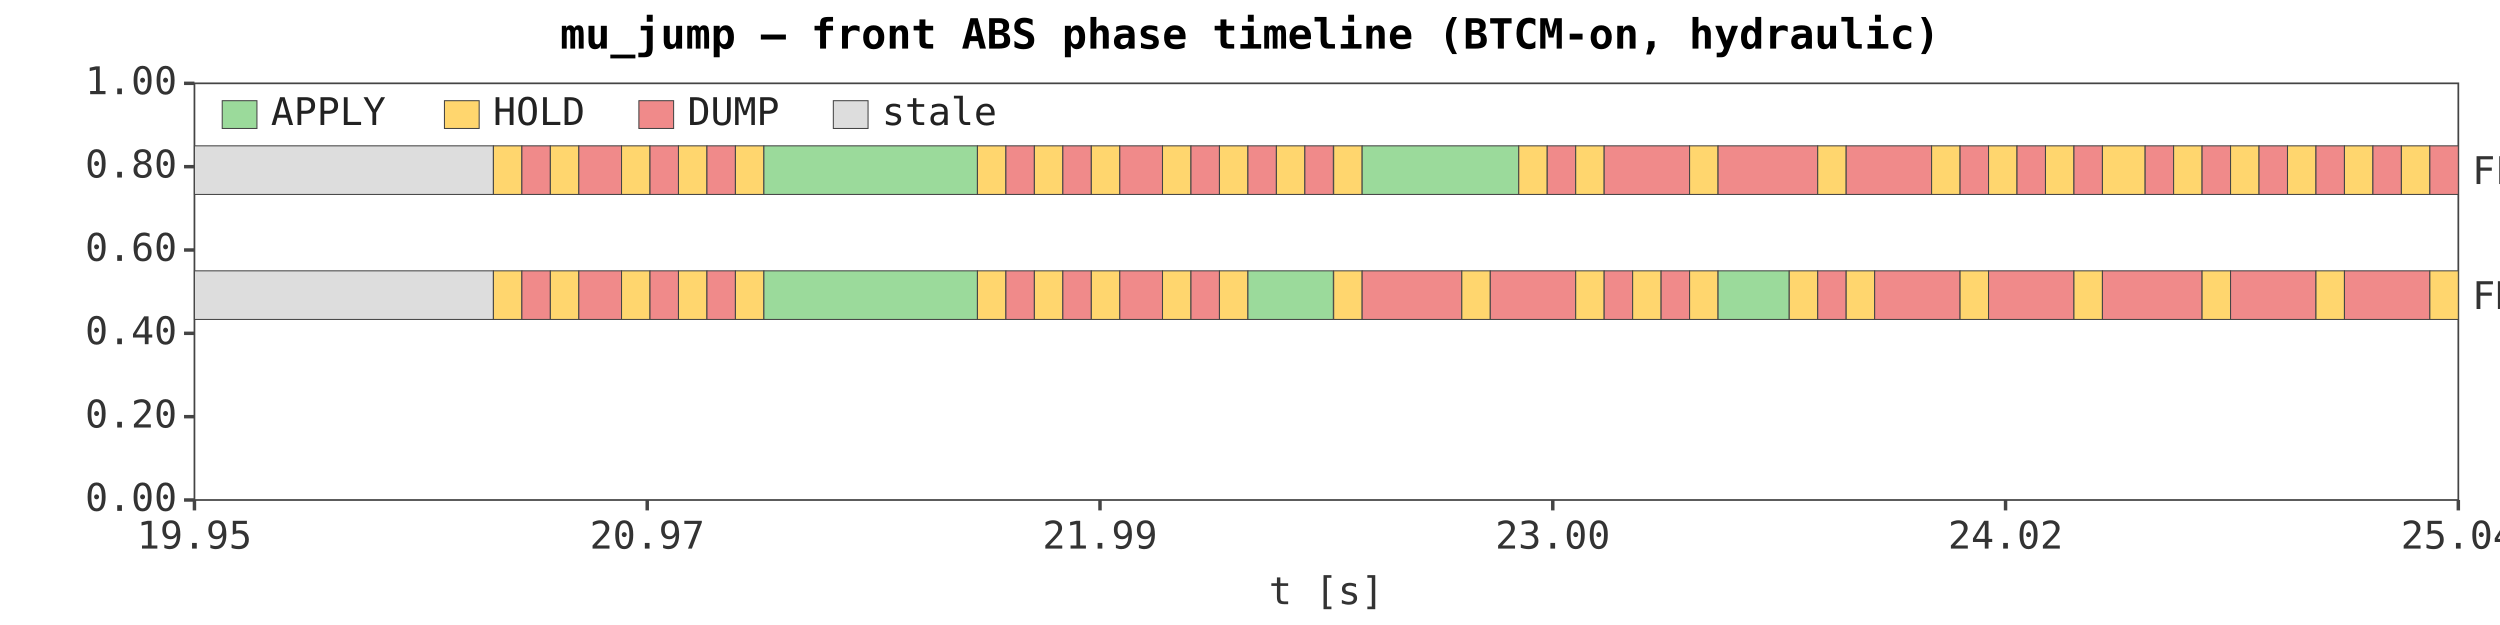
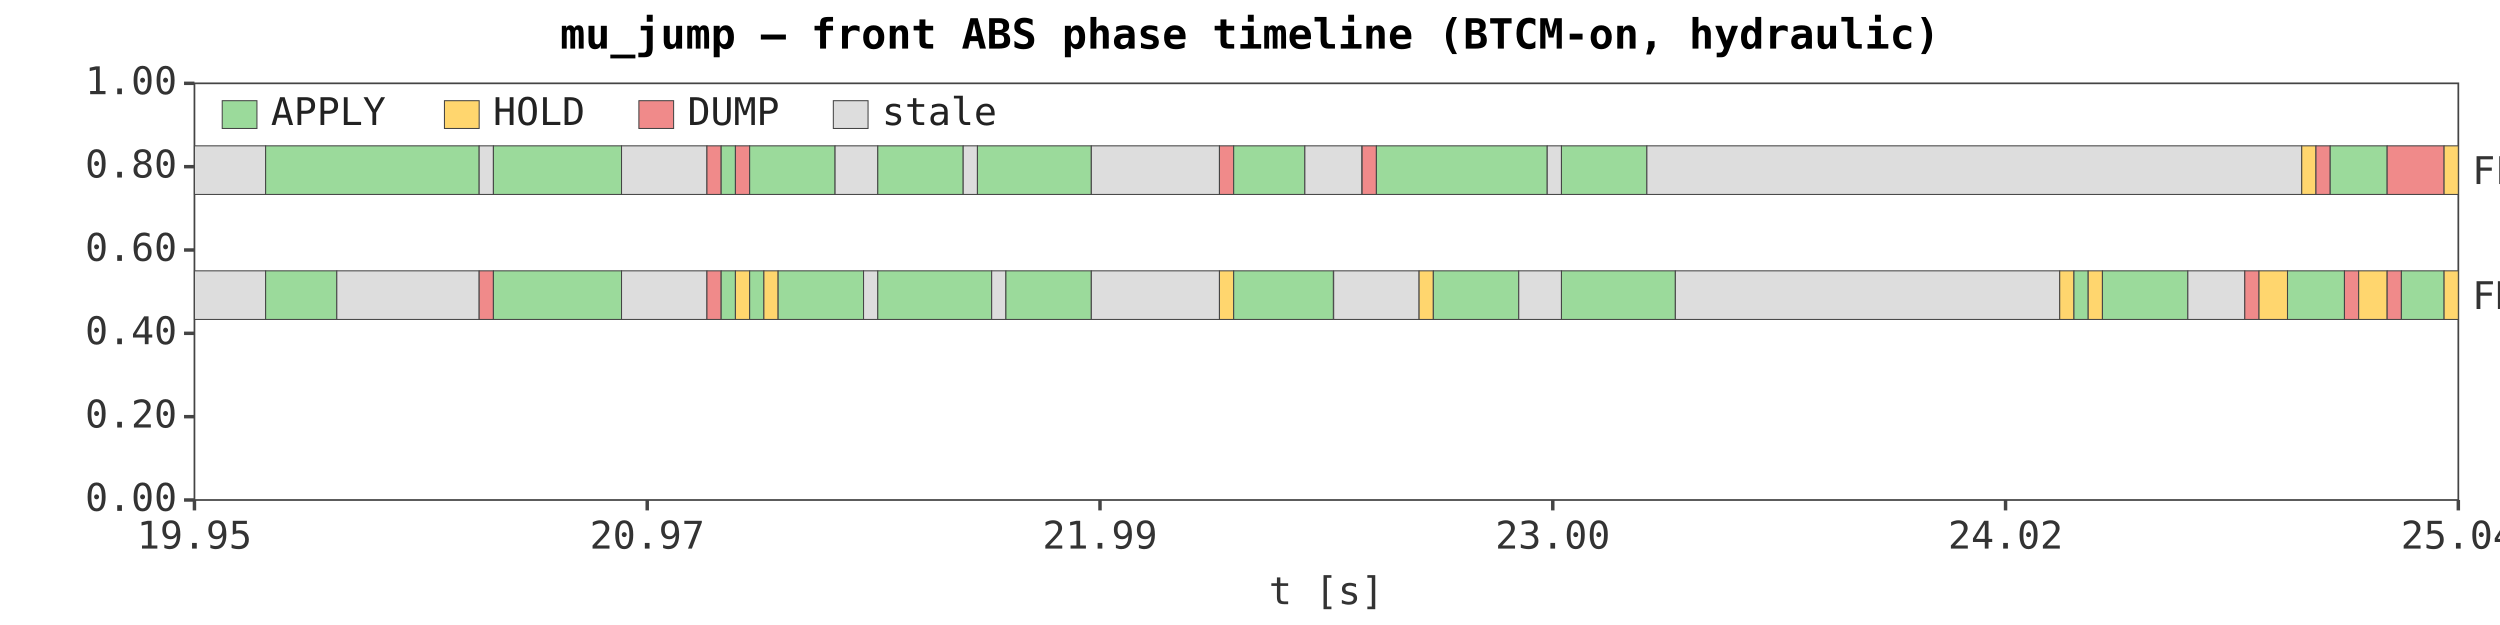
<svg xmlns="http://www.w3.org/2000/svg" viewBox="0 0 720 180" width="720" height="180" font-family="ui-monospace,Consolas,Menlo,monospace" font-size="11">
  <rect width="100%" height="100%" fill="#ffffff" />
  <text x="360.0" y="14" text-anchor="middle" font-size="12" font-weight="bold">mu_jump — front ABS phase timeline (BTCM-on, hydraulic)</text>
  <rect x="56" y="24" width="652" height="120" fill="none" stroke="#444" stroke-width="0.5" />
  <line x1="56.0" y1="144" x2="56.0" y2="147" stroke="#444" />
  <text x="56.0" y="158" text-anchor="middle" fill="#333">19.95</text>
  <line x1="186.4" y1="144" x2="186.4" y2="147" stroke="#444" />
  <text x="186.4" y="158" text-anchor="middle" fill="#333">20.97</text>
  <line x1="316.8" y1="144" x2="316.8" y2="147" stroke="#444" />
  <text x="316.8" y="158" text-anchor="middle" fill="#333">21.99</text>
  <line x1="447.2" y1="144" x2="447.2" y2="147" stroke="#444" />
  <text x="447.2" y="158" text-anchor="middle" fill="#333">23.00</text>
  <line x1="577.6" y1="144" x2="577.6" y2="147" stroke="#444" />
  <text x="577.6" y="158" text-anchor="middle" fill="#333">24.02</text>
  <line x1="708.0" y1="144" x2="708.0" y2="147" stroke="#444" />
  <text x="708.0" y="158" text-anchor="middle" fill="#333">25.04</text>
  <line x1="53" y1="144.0" x2="56" y2="144.0" stroke="#444" />
  <text x="51" y="144.0" text-anchor="end" dominant-baseline="middle" fill="#333">0.00</text>
  <line x1="53" y1="120.0" x2="56" y2="120.0" stroke="#444" />
  <text x="51" y="120.0" text-anchor="end" dominant-baseline="middle" fill="#333">0.20</text>
  <line x1="53" y1="96.0" x2="56" y2="96.0" stroke="#444" />
  <text x="51" y="96.0" text-anchor="end" dominant-baseline="middle" fill="#333">0.40</text>
  <line x1="53" y1="72.0" x2="56" y2="72.0" stroke="#444" />
  <text x="51" y="72.0" text-anchor="end" dominant-baseline="middle" fill="#333">0.60</text>
  <line x1="53" y1="48.0" x2="56" y2="48.0" stroke="#444" />
  <text x="51" y="48.0" text-anchor="end" dominant-baseline="middle" fill="#333">0.80</text>
  <line x1="53" y1="24.0" x2="56" y2="24.0" stroke="#444" />
  <text x="51" y="24.0" text-anchor="end" dominant-baseline="middle" fill="#333">1.00</text>
  <text x="382.0" y="174" text-anchor="middle" fill="#333">t [s]</text>
-   <rect x="56.0" y="42.0" width="86.1" height="14" fill="#dddddd" stroke="#444" stroke-width="0.3" />
-   <rect x="142.1" y="42.0" width="8.2" height="14" fill="#ffd66e" stroke="#444" stroke-width="0.3" />
-   <rect x="150.3" y="42.0" width="8.2" height="14" fill="#f08a8a" stroke="#444" stroke-width="0.3" />
-   <rect x="158.5" y="42.0" width="8.2" height="14" fill="#ffd66e" stroke="#444" stroke-width="0.3" />
-   <rect x="166.7" y="42.0" width="12.3" height="14" fill="#f08a8a" stroke="#444" stroke-width="0.3" />
-   <rect x="179.0" y="42.0" width="8.2" height="14" fill="#ffd66e" stroke="#444" stroke-width="0.3" />
-   <rect x="187.2" y="42.0" width="8.2" height="14" fill="#f08a8a" stroke="#444" stroke-width="0.3" />
-   <rect x="195.4" y="42.0" width="8.2" height="14" fill="#ffd66e" stroke="#444" stroke-width="0.3" />
-   <rect x="203.6" y="42.0" width="8.2" height="14" fill="#f08a8a" stroke="#444" stroke-width="0.3" />
-   <rect x="211.8" y="42.0" width="8.2" height="14" fill="#ffd66e" stroke="#444" stroke-width="0.3" />
-   <rect x="220.0" y="42.0" width="61.5" height="14" fill="#9bda9b" stroke="#444" stroke-width="0.3" />
-   <rect x="281.5" y="42.0" width="8.2" height="14" fill="#ffd66e" stroke="#444" stroke-width="0.3" />
-   <rect x="289.7" y="42.0" width="8.2" height="14" fill="#f08a8a" stroke="#444" stroke-width="0.3" />
-   <rect x="297.9" y="42.0" width="8.2" height="14" fill="#ffd66e" stroke="#444" stroke-width="0.3" />
-   <rect x="306.1" y="42.0" width="8.2" height="14" fill="#f08a8a" stroke="#444" stroke-width="0.3" />
-   <rect x="314.3" y="42.0" width="8.2" height="14" fill="#ffd66e" stroke="#444" stroke-width="0.3" />
-   <rect x="322.5" y="42.0" width="12.3" height="14" fill="#f08a8a" stroke="#444" stroke-width="0.3" />
-   <rect x="334.8" y="42.0" width="8.2" height="14" fill="#ffd66e" stroke="#444" stroke-width="0.3" />
-   <rect x="343.0" y="42.0" width="8.2" height="14" fill="#f08a8a" stroke="#444" stroke-width="0.3" />
-   <rect x="351.2" y="42.0" width="8.2" height="14" fill="#ffd66e" stroke="#444" stroke-width="0.3" />
-   <rect x="359.4" y="42.0" width="8.2" height="14" fill="#f08a8a" stroke="#444" stroke-width="0.3" />
-   <rect x="367.6" y="42.0" width="8.2" height="14" fill="#ffd66e" stroke="#444" stroke-width="0.3" />
-   <rect x="375.8" y="42.0" width="8.2" height="14" fill="#f08a8a" stroke="#444" stroke-width="0.3" />
-   <rect x="384.1" y="42.0" width="8.2" height="14" fill="#ffd66e" stroke="#444" stroke-width="0.3" />
-   <rect x="392.3" y="42.0" width="45.1" height="14" fill="#9bda9b" stroke="#444" stroke-width="0.3" />
-   <rect x="437.4" y="42.0" width="8.2" height="14" fill="#ffd66e" stroke="#444" stroke-width="0.3" />
-   <rect x="445.6" y="42.0" width="8.2" height="14" fill="#f08a8a" stroke="#444" stroke-width="0.3" />
-   <rect x="453.8" y="42.0" width="8.2" height="14" fill="#ffd66e" stroke="#444" stroke-width="0.3" />
-   <rect x="462.0" y="42.0" width="24.6" height="14" fill="#f08a8a" stroke="#444" stroke-width="0.3" />
-   <rect x="486.6" y="42.0" width="8.2" height="14" fill="#ffd66e" stroke="#444" stroke-width="0.3" />
-   <rect x="494.8" y="42.0" width="28.7" height="14" fill="#f08a8a" stroke="#444" stroke-width="0.3" />
-   <rect x="523.5" y="42.0" width="8.2" height="14" fill="#ffd66e" stroke="#444" stroke-width="0.3" />
-   <rect x="531.7" y="42.0" width="24.6" height="14" fill="#f08a8a" stroke="#444" stroke-width="0.3" />
-   <rect x="556.3" y="42.0" width="8.2" height="14" fill="#ffd66e" stroke="#444" stroke-width="0.3" />
-   <rect x="564.5" y="42.0" width="8.2" height="14" fill="#f08a8a" stroke="#444" stroke-width="0.3" />
-   <rect x="572.7" y="42.0" width="8.2" height="14" fill="#ffd66e" stroke="#444" stroke-width="0.3" />
-   <rect x="580.9" y="42.0" width="8.2" height="14" fill="#f08a8a" stroke="#444" stroke-width="0.3" />
-   <rect x="589.1" y="42.0" width="8.2" height="14" fill="#ffd66e" stroke="#444" stroke-width="0.3" />
-   <rect x="597.3" y="42.0" width="8.2" height="14" fill="#f08a8a" stroke="#444" stroke-width="0.3" />
-   <rect x="605.5" y="42.0" width="12.3" height="14" fill="#ffd66e" stroke="#444" stroke-width="0.3" />
-   <rect x="617.8" y="42.0" width="8.2" height="14" fill="#f08a8a" stroke="#444" stroke-width="0.3" />
-   <rect x="626.0" y="42.0" width="8.2" height="14" fill="#ffd66e" stroke="#444" stroke-width="0.3" />
-   <rect x="634.2" y="42.0" width="8.2" height="14" fill="#f08a8a" stroke="#444" stroke-width="0.3" />
-   <rect x="642.4" y="42.0" width="8.2" height="14" fill="#ffd66e" stroke="#444" stroke-width="0.3" />
-   <rect x="650.6" y="42.0" width="8.2" height="14" fill="#f08a8a" stroke="#444" stroke-width="0.3" />
-   <rect x="658.8" y="42.0" width="8.2" height="14" fill="#ffd66e" stroke="#444" stroke-width="0.3" />
-   <rect x="667.0" y="42.0" width="8.2" height="14" fill="#f08a8a" stroke="#444" stroke-width="0.3" />
-   <rect x="675.2" y="42.0" width="8.2" height="14" fill="#ffd66e" stroke="#444" stroke-width="0.3" />
-   <rect x="683.4" y="42.0" width="8.2" height="14" fill="#f08a8a" stroke="#444" stroke-width="0.3" />
-   <rect x="691.6" y="42.0" width="8.2" height="14" fill="#ffd66e" stroke="#444" stroke-width="0.3" />
-   <rect x="699.8" y="42.0" width="8.2" height="14" fill="#f08a8a" stroke="#444" stroke-width="0.3" />
+   <rect x="56.0" y="42.0" width="20.5" height="14" fill="#dddddd" stroke="#444" stroke-width="0.3" />
+   <rect x="76.5" y="42.0" width="61.5" height="14" fill="#9bda9b" stroke="#444" stroke-width="0.3" />
+   <rect x="138.0" y="42.0" width="4.1" height="14" fill="#dddddd" stroke="#444" stroke-width="0.3" />
+   <rect x="142.1" y="42.0" width="36.9" height="14" fill="#9bda9b" stroke="#444" stroke-width="0.3" />
+   <rect x="179.0" y="42.0" width="24.6" height="14" fill="#dddddd" stroke="#444" stroke-width="0.3" />
+   <rect x="203.6" y="42.0" width="4.1" height="14" fill="#f08a8a" stroke="#444" stroke-width="0.3" />
+   <rect x="207.7" y="42.0" width="4.1" height="14" fill="#9bda9b" stroke="#444" stroke-width="0.3" />
+   <rect x="211.8" y="42.0" width="4.1" height="14" fill="#f08a8a" stroke="#444" stroke-width="0.3" />
+   <rect x="215.9" y="42.0" width="24.6" height="14" fill="#9bda9b" stroke="#444" stroke-width="0.3" />
+   <rect x="240.5" y="42.0" width="12.3" height="14" fill="#dddddd" stroke="#444" stroke-width="0.3" />
+   <rect x="252.8" y="42.0" width="24.6" height="14" fill="#9bda9b" stroke="#444" stroke-width="0.3" />
+   <rect x="277.4" y="42.0" width="4.1" height="14" fill="#dddddd" stroke="#444" stroke-width="0.3" />
+   <rect x="281.5" y="42.0" width="32.8" height="14" fill="#9bda9b" stroke="#444" stroke-width="0.3" />
+   <rect x="314.3" y="42.0" width="36.9" height="14" fill="#dddddd" stroke="#444" stroke-width="0.3" />
+   <rect x="351.2" y="42.0" width="4.1" height="14" fill="#f08a8a" stroke="#444" stroke-width="0.3" />
+   <rect x="355.3" y="42.0" width="20.5" height="14" fill="#9bda9b" stroke="#444" stroke-width="0.3" />
+   <rect x="375.8" y="42.0" width="16.4" height="14" fill="#dddddd" stroke="#444" stroke-width="0.3" />
+   <rect x="392.3" y="42.0" width="4.1" height="14" fill="#f08a8a" stroke="#444" stroke-width="0.3" />
+   <rect x="396.4" y="42.0" width="49.2" height="14" fill="#9bda9b" stroke="#444" stroke-width="0.3" />
+   <rect x="445.6" y="42.0" width="4.1" height="14" fill="#dddddd" stroke="#444" stroke-width="0.3" />
+   <rect x="449.7" y="42.0" width="24.6" height="14" fill="#9bda9b" stroke="#444" stroke-width="0.3" />
+   <rect x="474.3" y="42.0" width="188.6" height="14" fill="#dddddd" stroke="#444" stroke-width="0.3" />
+   <rect x="662.9" y="42.0" width="4.1" height="14" fill="#ffd66e" stroke="#444" stroke-width="0.3" />
+   <rect x="667.0" y="42.0" width="4.1" height="14" fill="#f08a8a" stroke="#444" stroke-width="0.3" />
+   <rect x="671.1" y="42.0" width="16.4" height="14" fill="#9bda9b" stroke="#444" stroke-width="0.3" />
+   <rect x="687.5" y="42.0" width="16.4" height="14" fill="#f08a8a" stroke="#444" stroke-width="0.3" />
+   <rect x="703.9" y="42.0" width="4.1" height="14" fill="#ffd66e" stroke="#444" stroke-width="0.3" />
  <text x="712" y="53.0" fill="#333">FL</text>
-   <rect x="56.0" y="78.0" width="86.1" height="14" fill="#dddddd" stroke="#444" stroke-width="0.3" />
-   <rect x="142.1" y="78.0" width="8.2" height="14" fill="#ffd66e" stroke="#444" stroke-width="0.3" />
-   <rect x="150.3" y="78.0" width="8.2" height="14" fill="#f08a8a" stroke="#444" stroke-width="0.3" />
-   <rect x="158.5" y="78.0" width="8.2" height="14" fill="#ffd66e" stroke="#444" stroke-width="0.3" />
-   <rect x="166.7" y="78.0" width="12.3" height="14" fill="#f08a8a" stroke="#444" stroke-width="0.3" />
-   <rect x="179.0" y="78.0" width="8.2" height="14" fill="#ffd66e" stroke="#444" stroke-width="0.3" />
-   <rect x="187.2" y="78.0" width="8.2" height="14" fill="#f08a8a" stroke="#444" stroke-width="0.3" />
-   <rect x="195.4" y="78.0" width="8.2" height="14" fill="#ffd66e" stroke="#444" stroke-width="0.3" />
-   <rect x="203.6" y="78.0" width="8.2" height="14" fill="#f08a8a" stroke="#444" stroke-width="0.3" />
-   <rect x="211.8" y="78.0" width="8.2" height="14" fill="#ffd66e" stroke="#444" stroke-width="0.3" />
-   <rect x="220.0" y="78.0" width="61.5" height="14" fill="#9bda9b" stroke="#444" stroke-width="0.3" />
-   <rect x="281.5" y="78.0" width="8.2" height="14" fill="#ffd66e" stroke="#444" stroke-width="0.3" />
-   <rect x="289.7" y="78.0" width="8.2" height="14" fill="#f08a8a" stroke="#444" stroke-width="0.3" />
-   <rect x="297.9" y="78.0" width="8.2" height="14" fill="#ffd66e" stroke="#444" stroke-width="0.3" />
-   <rect x="306.1" y="78.0" width="8.2" height="14" fill="#f08a8a" stroke="#444" stroke-width="0.3" />
-   <rect x="314.3" y="78.0" width="8.2" height="14" fill="#ffd66e" stroke="#444" stroke-width="0.3" />
-   <rect x="322.5" y="78.0" width="12.3" height="14" fill="#f08a8a" stroke="#444" stroke-width="0.3" />
-   <rect x="334.8" y="78.0" width="8.2" height="14" fill="#ffd66e" stroke="#444" stroke-width="0.3" />
-   <rect x="343.0" y="78.0" width="8.2" height="14" fill="#f08a8a" stroke="#444" stroke-width="0.3" />
-   <rect x="351.2" y="78.0" width="8.2" height="14" fill="#ffd66e" stroke="#444" stroke-width="0.3" />
-   <rect x="359.4" y="78.0" width="24.6" height="14" fill="#9bda9b" stroke="#444" stroke-width="0.3" />
-   <rect x="384.1" y="78.0" width="8.2" height="14" fill="#ffd66e" stroke="#444" stroke-width="0.3" />
-   <rect x="392.3" y="78.0" width="28.7" height="14" fill="#f08a8a" stroke="#444" stroke-width="0.3" />
-   <rect x="421.0" y="78.0" width="8.2" height="14" fill="#ffd66e" stroke="#444" stroke-width="0.3" />
-   <rect x="429.2" y="78.0" width="24.6" height="14" fill="#f08a8a" stroke="#444" stroke-width="0.3" />
-   <rect x="453.8" y="78.0" width="8.2" height="14" fill="#ffd66e" stroke="#444" stroke-width="0.3" />
-   <rect x="462.0" y="78.0" width="8.2" height="14" fill="#f08a8a" stroke="#444" stroke-width="0.3" />
-   <rect x="470.2" y="78.0" width="8.2" height="14" fill="#ffd66e" stroke="#444" stroke-width="0.3" />
-   <rect x="478.4" y="78.0" width="8.2" height="14" fill="#f08a8a" stroke="#444" stroke-width="0.3" />
-   <rect x="486.6" y="78.0" width="8.2" height="14" fill="#ffd66e" stroke="#444" stroke-width="0.3" />
-   <rect x="494.8" y="78.0" width="20.5" height="14" fill="#9bda9b" stroke="#444" stroke-width="0.3" />
-   <rect x="515.3" y="78.0" width="8.2" height="14" fill="#ffd66e" stroke="#444" stroke-width="0.3" />
-   <rect x="523.5" y="78.0" width="8.2" height="14" fill="#f08a8a" stroke="#444" stroke-width="0.3" />
-   <rect x="531.7" y="78.0" width="8.2" height="14" fill="#ffd66e" stroke="#444" stroke-width="0.3" />
-   <rect x="539.9" y="78.0" width="24.6" height="14" fill="#f08a8a" stroke="#444" stroke-width="0.3" />
-   <rect x="564.5" y="78.0" width="8.2" height="14" fill="#ffd66e" stroke="#444" stroke-width="0.3" />
-   <rect x="572.7" y="78.0" width="24.6" height="14" fill="#f08a8a" stroke="#444" stroke-width="0.3" />
-   <rect x="597.3" y="78.0" width="8.2" height="14" fill="#ffd66e" stroke="#444" stroke-width="0.3" />
-   <rect x="605.5" y="78.0" width="28.7" height="14" fill="#f08a8a" stroke="#444" stroke-width="0.3" />
-   <rect x="634.2" y="78.0" width="8.2" height="14" fill="#ffd66e" stroke="#444" stroke-width="0.3" />
-   <rect x="642.4" y="78.0" width="24.6" height="14" fill="#f08a8a" stroke="#444" stroke-width="0.3" />
-   <rect x="667.0" y="78.0" width="8.2" height="14" fill="#ffd66e" stroke="#444" stroke-width="0.3" />
-   <rect x="675.2" y="78.0" width="24.6" height="14" fill="#f08a8a" stroke="#444" stroke-width="0.3" />
-   <rect x="699.8" y="78.0" width="8.2" height="14" fill="#ffd66e" stroke="#444" stroke-width="0.3" />
+   <rect x="56.0" y="78.0" width="20.5" height="14" fill="#dddddd" stroke="#444" stroke-width="0.3" />
+   <rect x="76.5" y="78.0" width="20.5" height="14" fill="#9bda9b" stroke="#444" stroke-width="0.3" />
+   <rect x="97.0" y="78.0" width="41.0" height="14" fill="#dddddd" stroke="#444" stroke-width="0.3" />
+   <rect x="138.0" y="78.0" width="4.1" height="14" fill="#f08a8a" stroke="#444" stroke-width="0.3" />
+   <rect x="142.1" y="78.0" width="36.9" height="14" fill="#9bda9b" stroke="#444" stroke-width="0.3" />
+   <rect x="179.0" y="78.0" width="24.6" height="14" fill="#dddddd" stroke="#444" stroke-width="0.3" />
+   <rect x="203.6" y="78.0" width="4.1" height="14" fill="#f08a8a" stroke="#444" stroke-width="0.3" />
+   <rect x="207.7" y="78.0" width="4.1" height="14" fill="#9bda9b" stroke="#444" stroke-width="0.3" />
+   <rect x="211.8" y="78.0" width="4.1" height="14" fill="#ffd66e" stroke="#444" stroke-width="0.3" />
+   <rect x="215.9" y="78.0" width="4.1" height="14" fill="#9bda9b" stroke="#444" stroke-width="0.3" />
+   <rect x="220.0" y="78.0" width="4.1" height="14" fill="#ffd66e" stroke="#444" stroke-width="0.3" />
+   <rect x="224.1" y="78.0" width="24.6" height="14" fill="#9bda9b" stroke="#444" stroke-width="0.3" />
+   <rect x="248.7" y="78.0" width="4.1" height="14" fill="#dddddd" stroke="#444" stroke-width="0.3" />
+   <rect x="252.8" y="78.0" width="32.8" height="14" fill="#9bda9b" stroke="#444" stroke-width="0.3" />
+   <rect x="285.6" y="78.0" width="4.1" height="14" fill="#dddddd" stroke="#444" stroke-width="0.3" />
+   <rect x="289.7" y="78.0" width="24.6" height="14" fill="#9bda9b" stroke="#444" stroke-width="0.3" />
+   <rect x="314.3" y="78.0" width="36.9" height="14" fill="#dddddd" stroke="#444" stroke-width="0.3" />
+   <rect x="351.2" y="78.0" width="4.1" height="14" fill="#ffd66e" stroke="#444" stroke-width="0.3" />
+   <rect x="355.3" y="78.0" width="28.7" height="14" fill="#9bda9b" stroke="#444" stroke-width="0.3" />
+   <rect x="384.1" y="78.0" width="24.6" height="14" fill="#dddddd" stroke="#444" stroke-width="0.3" />
+   <rect x="408.7" y="78.0" width="4.1" height="14" fill="#ffd66e" stroke="#444" stroke-width="0.3" />
+   <rect x="412.8" y="78.0" width="24.6" height="14" fill="#9bda9b" stroke="#444" stroke-width="0.3" />
+   <rect x="437.4" y="78.0" width="12.3" height="14" fill="#dddddd" stroke="#444" stroke-width="0.3" />
+   <rect x="449.7" y="78.0" width="32.8" height="14" fill="#9bda9b" stroke="#444" stroke-width="0.3" />
+   <rect x="482.5" y="78.0" width="110.7" height="14" fill="#dddddd" stroke="#444" stroke-width="0.3" />
+   <rect x="593.2" y="78.0" width="4.1" height="14" fill="#ffd66e" stroke="#444" stroke-width="0.3" />
+   <rect x="597.3" y="78.0" width="4.1" height="14" fill="#9bda9b" stroke="#444" stroke-width="0.3" />
+   <rect x="601.4" y="78.0" width="4.1" height="14" fill="#ffd66e" stroke="#444" stroke-width="0.3" />
+   <rect x="605.5" y="78.0" width="24.6" height="14" fill="#9bda9b" stroke="#444" stroke-width="0.3" />
+   <rect x="630.1" y="78.0" width="16.4" height="14" fill="#dddddd" stroke="#444" stroke-width="0.3" />
+   <rect x="646.5" y="78.0" width="4.1" height="14" fill="#f08a8a" stroke="#444" stroke-width="0.3" />
+   <rect x="650.6" y="78.0" width="8.2" height="14" fill="#ffd66e" stroke="#444" stroke-width="0.3" />
+   <rect x="658.8" y="78.0" width="16.4" height="14" fill="#9bda9b" stroke="#444" stroke-width="0.3" />
+   <rect x="675.2" y="78.0" width="4.1" height="14" fill="#f08a8a" stroke="#444" stroke-width="0.3" />
+   <rect x="679.3" y="78.0" width="8.2" height="14" fill="#ffd66e" stroke="#444" stroke-width="0.3" />
+   <rect x="687.5" y="78.0" width="4.1" height="14" fill="#f08a8a" stroke="#444" stroke-width="0.3" />
+   <rect x="691.6" y="78.0" width="12.3" height="14" fill="#9bda9b" stroke="#444" stroke-width="0.3" />
+   <rect x="703.9" y="78.0" width="4.1" height="14" fill="#ffd66e" stroke="#444" stroke-width="0.3" />
  <text x="712" y="89.0" fill="#333">FR</text>
  <rect x="64" y="29" width="10" height="8" fill="#9bda9b" stroke="#444" stroke-width="0.3" />
  <text x="78" y="36" fill="#222">APPLY</text>
  <rect x="128" y="29" width="10" height="8" fill="#ffd66e" stroke="#444" stroke-width="0.3" />
  <text x="142" y="36" fill="#222">HOLD</text>
  <rect x="184" y="29" width="10" height="8" fill="#f08a8a" stroke="#444" stroke-width="0.3" />
  <text x="198" y="36" fill="#222">DUMP</text>
  <rect x="240" y="29" width="10" height="8" fill="#dddddd" stroke="#444" stroke-width="0.3" />
  <text x="254" y="36" fill="#222">stale</text>
</svg>
